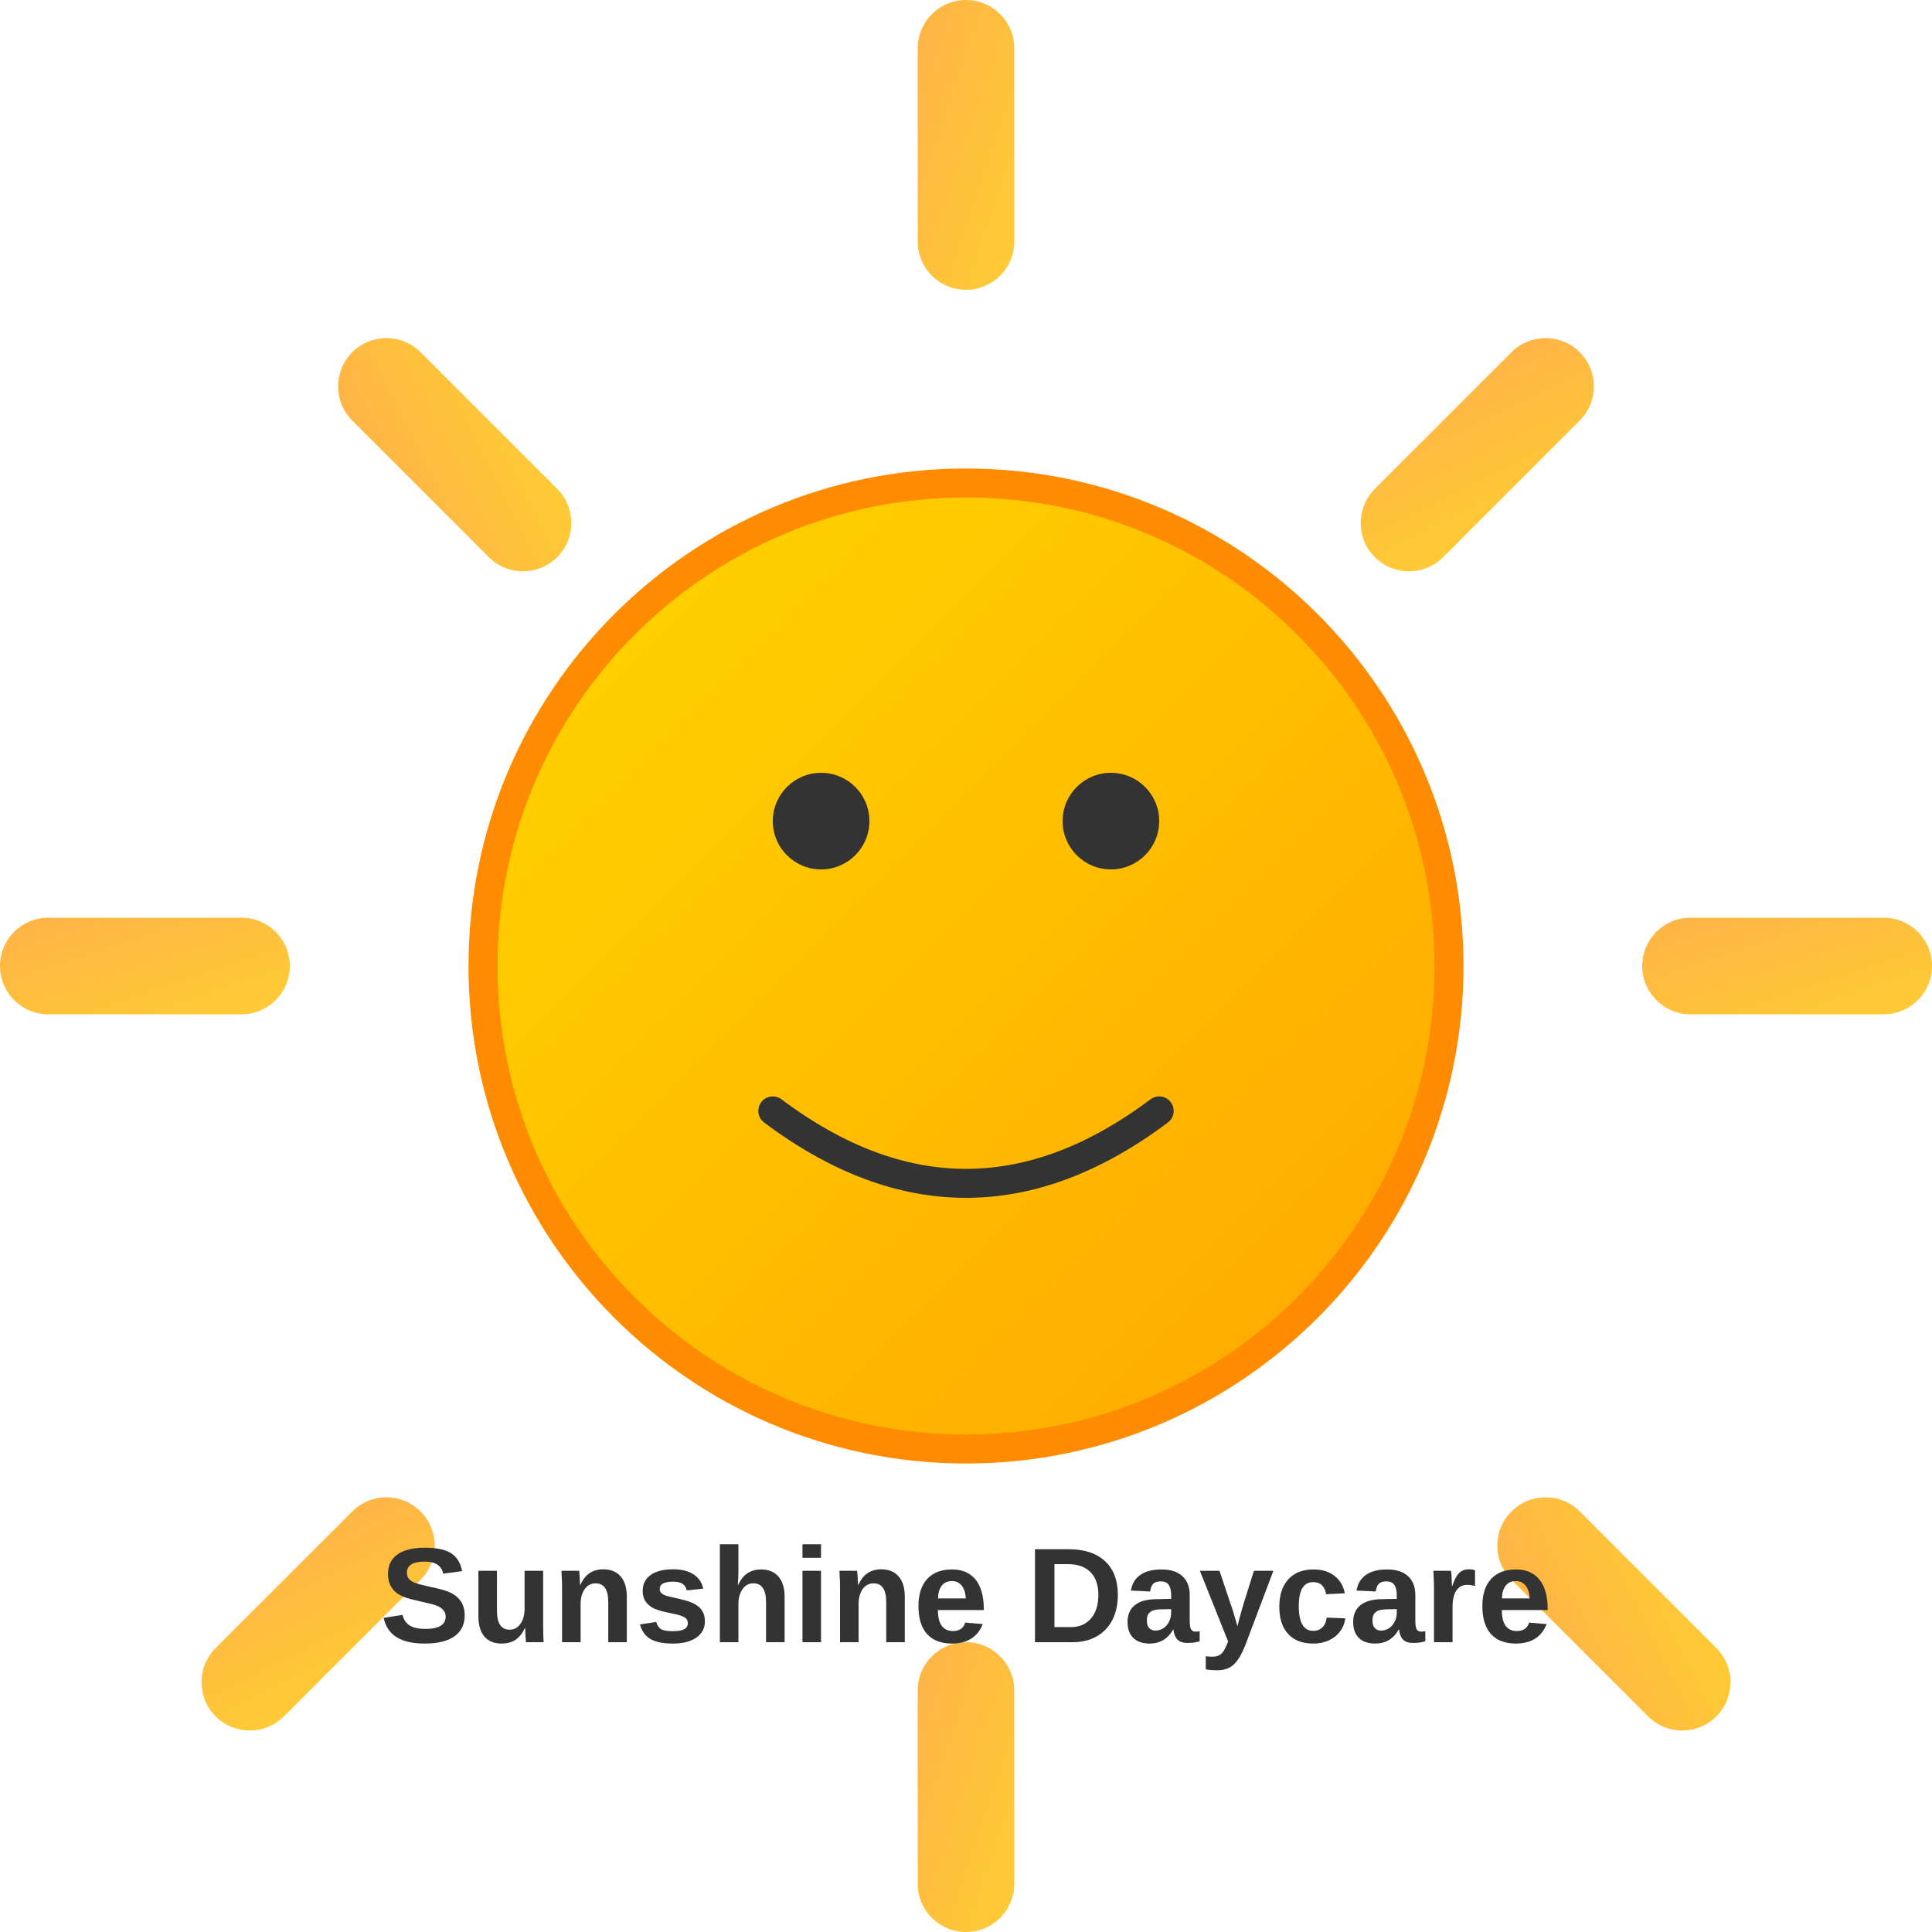
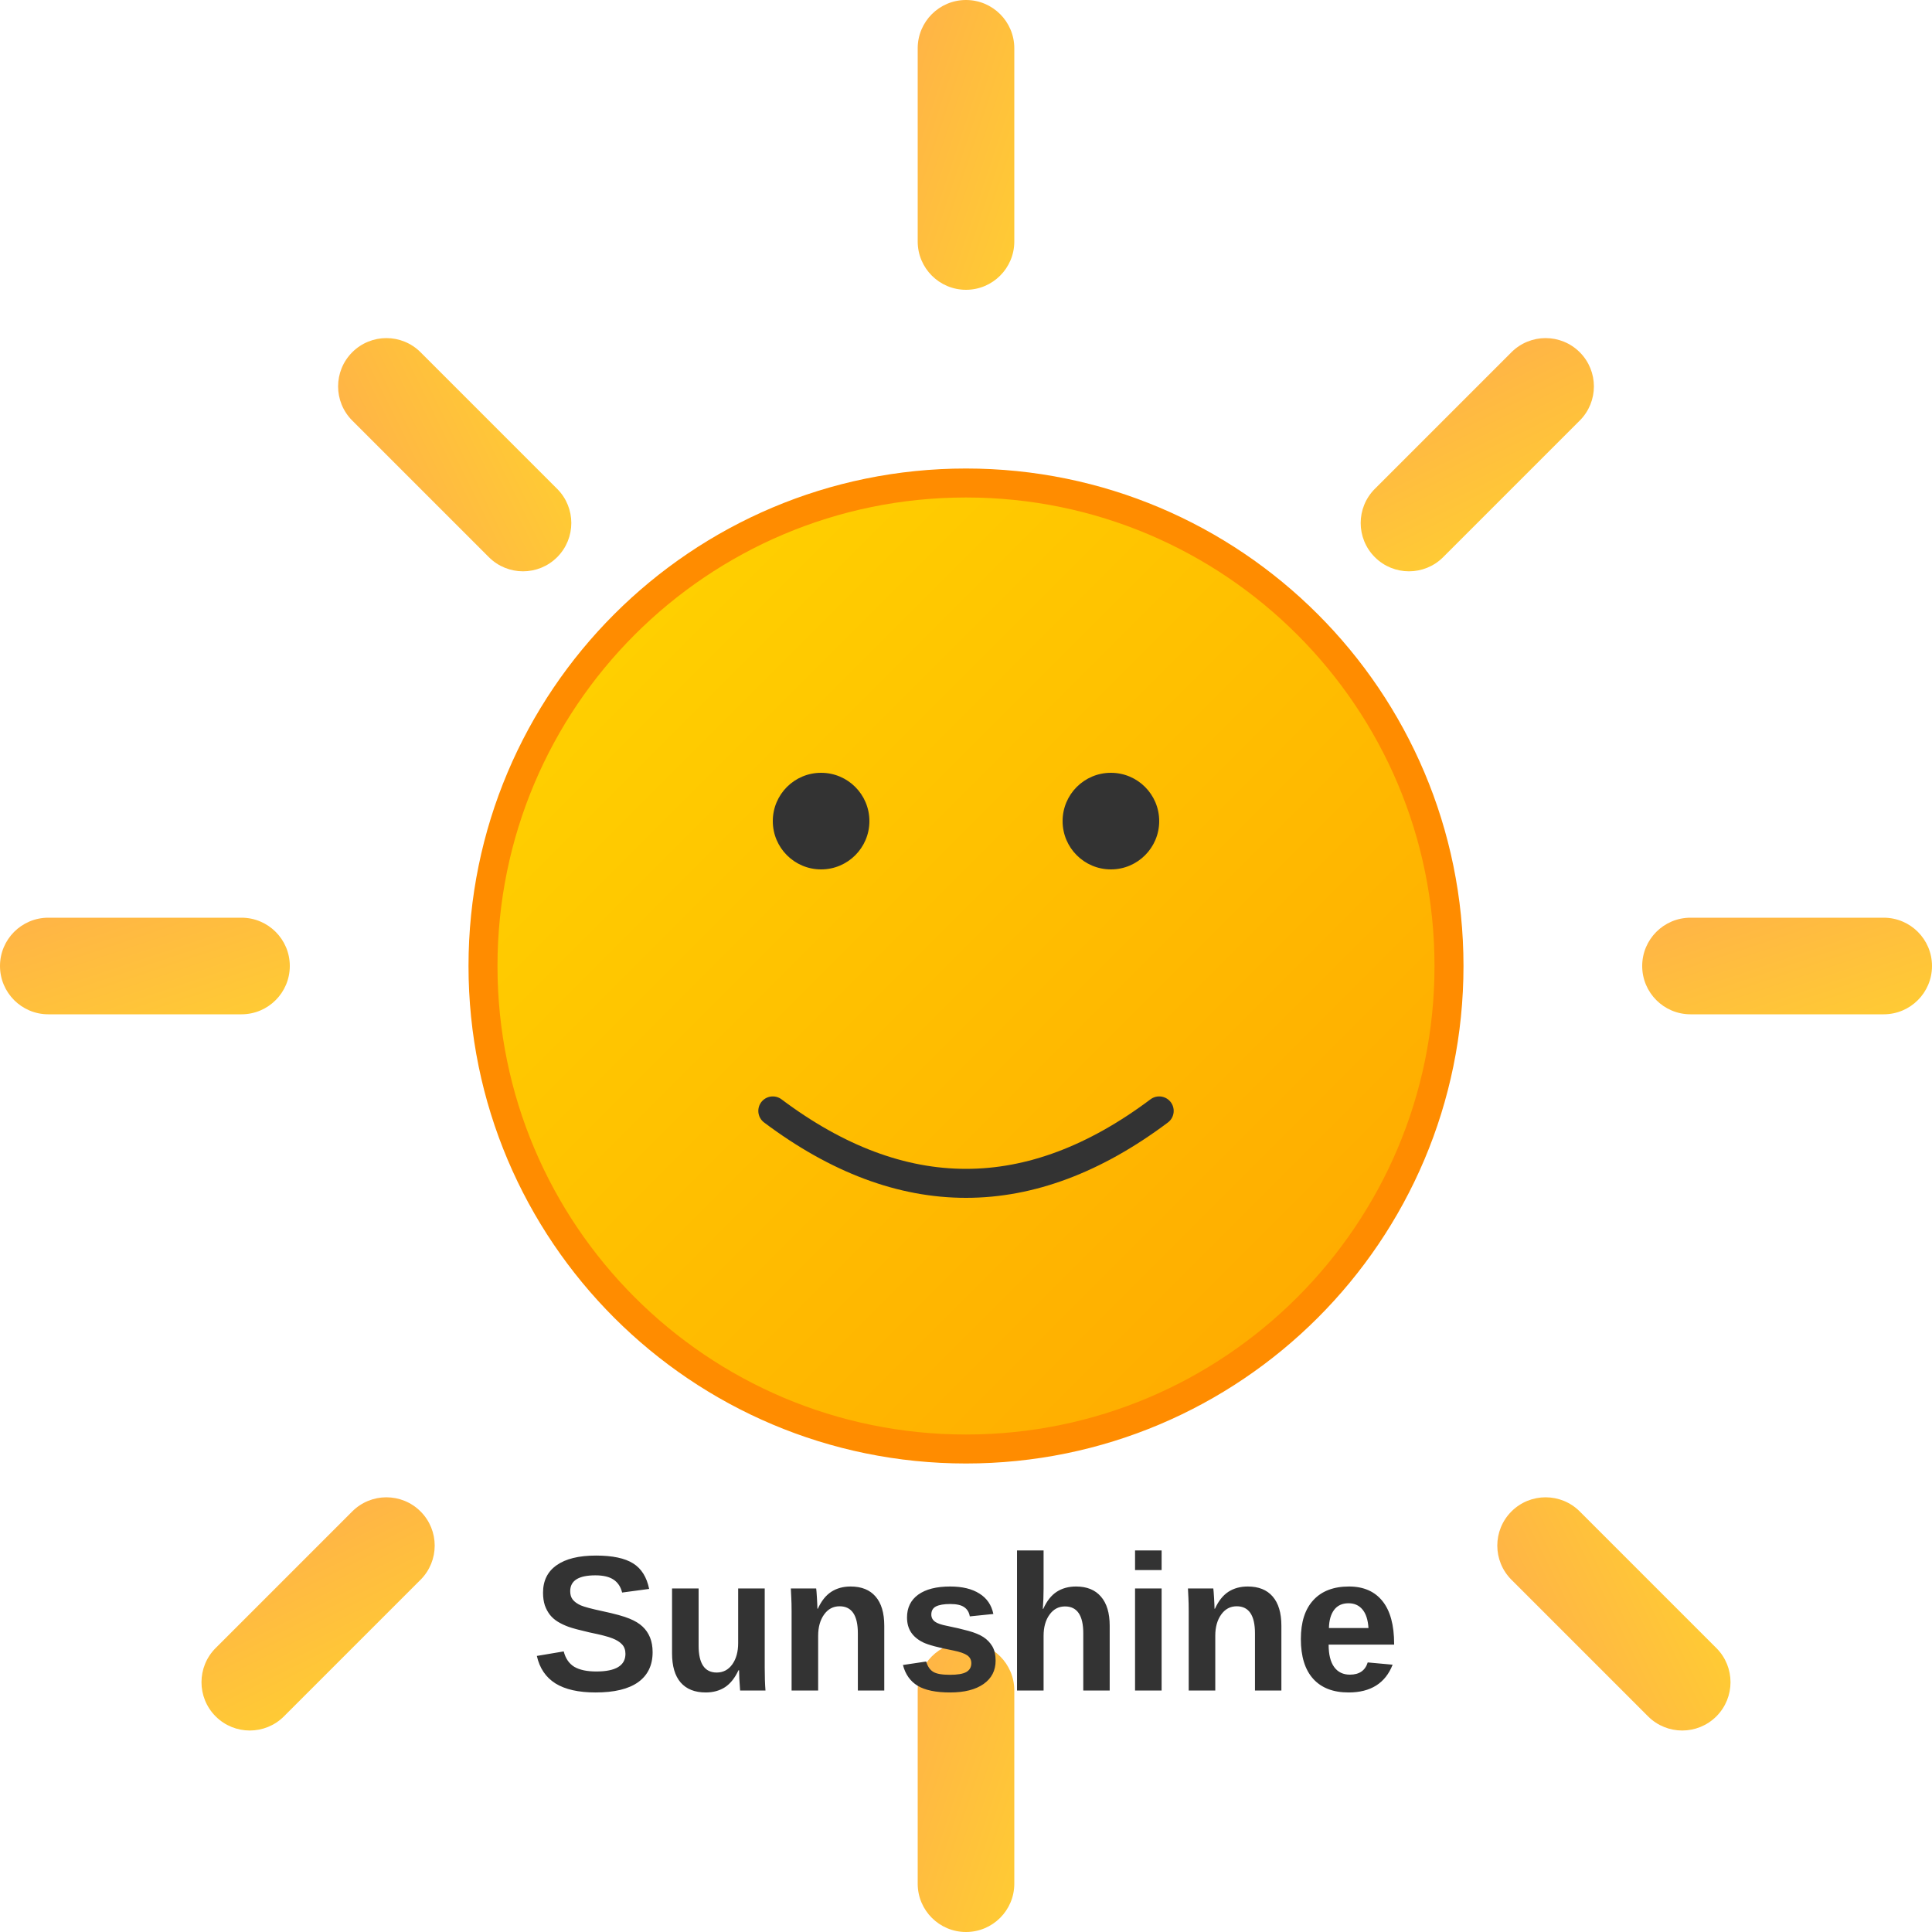
<svg xmlns="http://www.w3.org/2000/svg" width="200" height="200">
  <defs>
    <linearGradient id="sunGradient" x1="0%" y1="0%" x2="100%" y2="100%">
      <stop offset="0%" stop-color="#FFD700" />
      <stop offset="100%" stop-color="#FFA500" />
    </linearGradient>
    <linearGradient id="rayGradient" x1="0%" y1="0%" x2="100%" y2="100%">
      <stop offset="0%" stop-color="#FFB347" />
      <stop offset="100%" stop-color="#FFCC33" />
    </linearGradient>
  </defs>
  <g fill="url(#rayGradient)">
    <rect x="95" y="0" width="10" height="30" rx="5" />
    <rect x="95" y="170" width="10" height="30" rx="5" />
    <rect x="0" y="95" width="30" height="10" rx="5" />
    <rect x="170" y="95" width="30" height="10" rx="5" />
    <rect x="35" y="35" width="10" height="30" rx="5" transform="rotate(-45 40 40)" />
    <rect x="155" y="155" width="10" height="30" rx="5" transform="rotate(-45 160 160)" />
    <rect x="35" y="155" width="10" height="30" rx="5" transform="rotate(45 40 160)" />
    <rect x="155" y="35" width="10" height="30" rx="5" transform="rotate(45 160 40)" />
  </g>
  <circle cx="100" cy="100" r="50" fill="url(#sunGradient)" stroke="#FF8C00" stroke-width="3" />
  <circle cx="85" cy="85" r="5" fill="#333" />
  <circle cx="115" cy="85" r="5" fill="#333" />
  <path d="M80 115 Q100 130 120 115" stroke="#333" stroke-width="3" fill="none" stroke-linecap="round" />
-   <text x="100" y="170" text-anchor="middle" font-family="Arial, sans-serif" font-size="14" font-weight="bold" fill="#333">Sunshine Daycare</text>
+   <text x="100" y="175" text-anchor="middle" font-family="Arial, sans-serif" font-size="20" font-weight="bold" fill="#333">Sunshine</text>
</svg>
